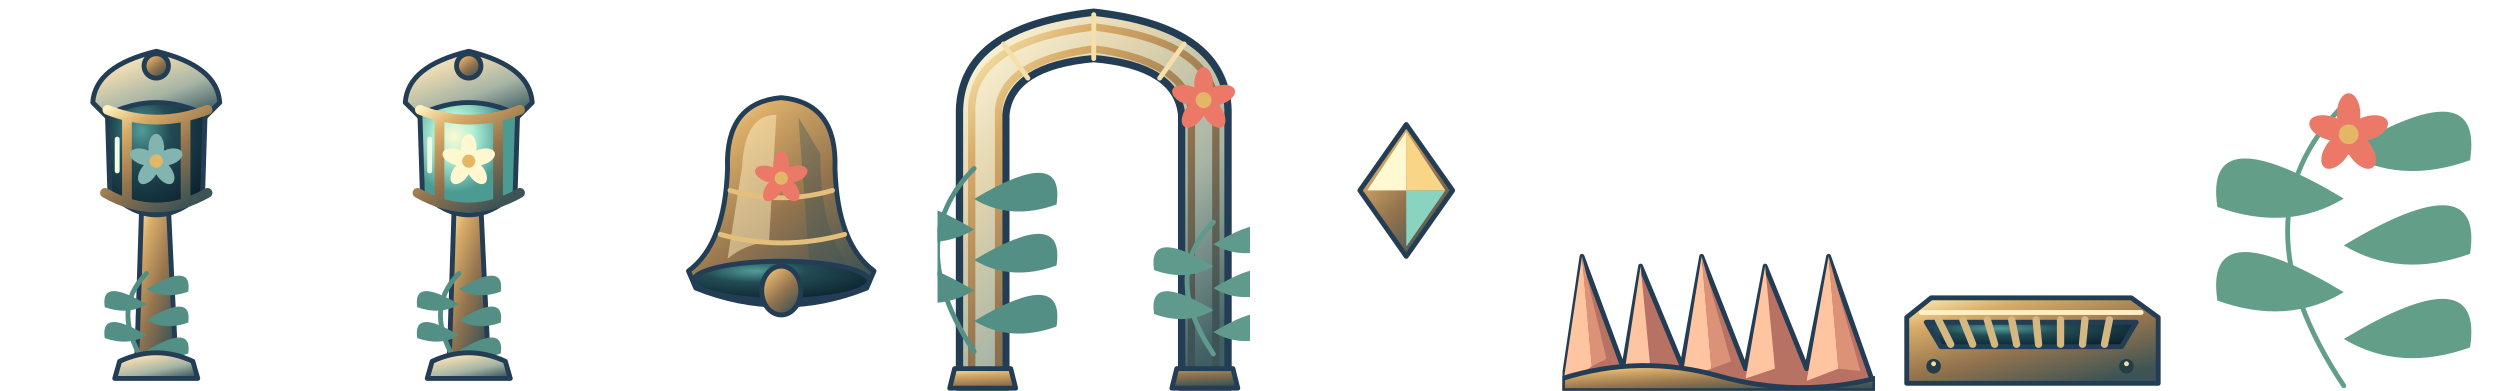
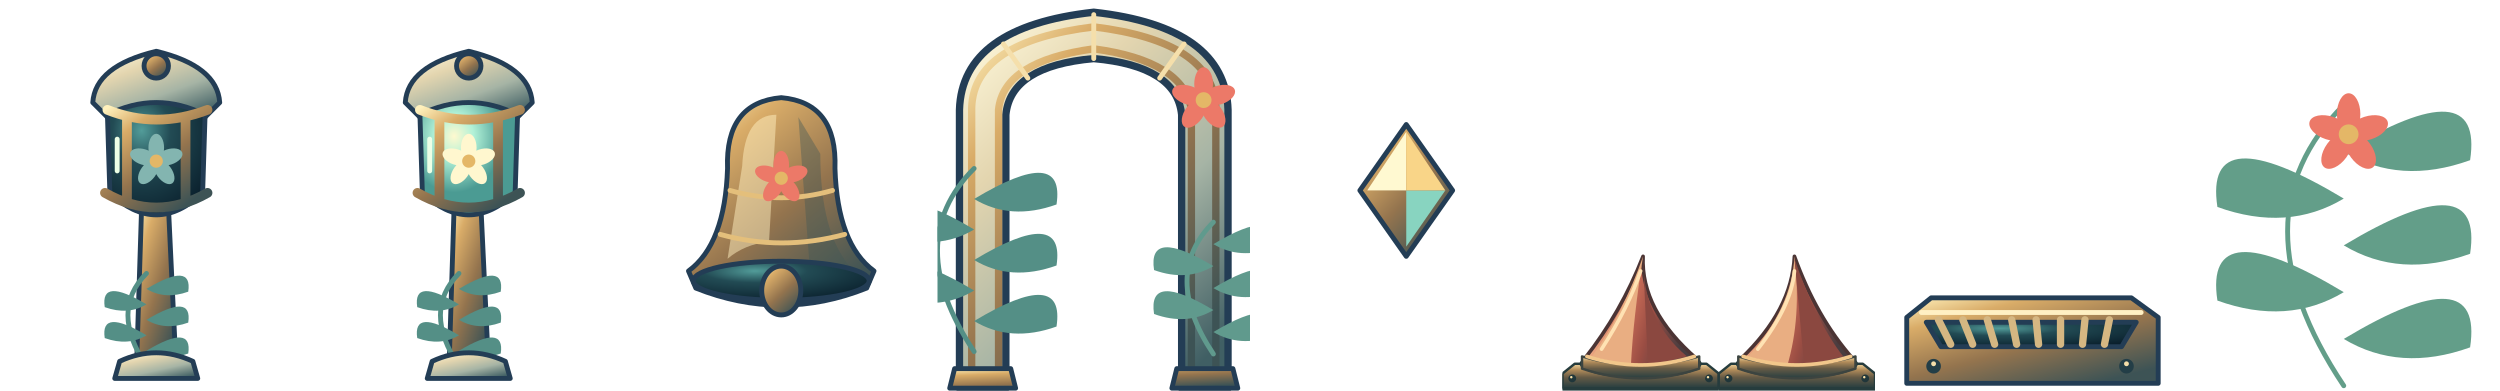
<svg xmlns="http://www.w3.org/2000/svg" width="1024" height="160" viewBox="0 0 1024 160">
  <defs>
    <linearGradient id="shell" x1=".1" y1="0" x2=".8" y2="1" gradientUnits="objectBoundingBox">
      <stop stop-color="#fff9dc" />
      <stop offset=".3" stop-color="#e3d5af" />
      <stop offset=".65" stop-color="#a6b4a5" />
      <stop offset="1" stop-color="#405f64" />
    </linearGradient>
    <linearGradient id="metal" x1="0" y1="0" x2=".75" y2="1">
      <stop stop-color="#fff1bc" />
      <stop offset=".24" stop-color="#d9ac68" />
      <stop offset=".6" stop-color="#94744e" />
      <stop offset="1" stop-color="#3d5355" />
    </linearGradient>
    <radialGradient id="glass" cx=".35" cy=".25" r=".85">
      <stop stop-color="#529c99" />
      <stop offset=".35" stop-color="#224b54" />
      <stop offset="1" stop-color="#091e2b" />
    </radialGradient>
    <radialGradient id="heart" cx=".35" cy=".3">
      <stop stop-color="#fff9cf" />
      <stop offset=".4" stop-color="#b1f1d7" />
      <stop offset="1" stop-color="#4b9b93" />
    </radialGradient>
+     <linearGradient id="thorn-copper" x1="0" y1="0" x2="1" y2=".3">
+       <stop stop-color="#713c38" />
+       <stop offset=".25" stop-color="#f1b18a" />
+       <stop offset=".46" stop-color="#cf705a" />
+       <stop offset=".7" stop-color="#9a4d43" />
+       <stop offset="1" stop-color="#493d40" />
+     </linearGradient>
+     <linearGradient id="thorn-socket" x1="0" y1="0" x2="0" y2="1">
+       <stop stop-color="#f4d8a0" />
+       <stop offset=".25" stop-color="#b28c5a" />
+       <stop offset=".55" stop-color="#665b46" />
+       <stop offset="1" stop-color="#253d40" />
+     </linearGradient>
  </defs>
  <svg x="0" width="128" height="160" viewBox="0 0 128 160">
    <path d="M56 148L58 85L69 85L72 148Z" fill="url(#metal)" stroke="#233d55" stroke-width="2" stroke-linecap="round" stroke-linejoin="round" />
    <path d="M38 42Q39 27 64 21Q89 27 90 42L84 48L44 48Z" fill="url(#shell)" stroke="#233d55" stroke-width="2" stroke-linecap="round" stroke-linejoin="round" />
    <path d="M44 47Q64 37 84 47L83 79Q64 97 45 79Z" fill="url(#glass)" stroke="#233d55" stroke-width="2" stroke-linecap="round" stroke-linejoin="round" />
    <path d="M44 45Q64 53 85 45M43 79Q64 91 85 79M52 49L52 83M76 49L76 83" fill="none" stroke="url(#metal)" stroke-width="4" stroke-linecap="round" stroke-linejoin="round" />
    <path d="M48 57L48 70" fill="none" stroke="#edffe6" stroke-width="2" stroke-linecap="round" stroke-linejoin="round" />
    <g transform="translate(64 66)">
      <g transform="rotate(0)">
        <ellipse cx="0" cy="-5.5" rx="3.2" ry="5.7" fill="#83b5b0" stroke="none" stroke-width="2" />
      </g>
      <g transform="rotate(72)">
        <ellipse cx="0" cy="-5.5" rx="3.2" ry="5.7" fill="#83b5b0" stroke="none" stroke-width="2" />
      </g>
      <g transform="rotate(144)">
        <ellipse cx="0" cy="-5.5" rx="3.2" ry="5.7" fill="#83b5b0" stroke="none" stroke-width="2" />
      </g>
      <g transform="rotate(216)">
        <ellipse cx="0" cy="-5.5" rx="3.2" ry="5.7" fill="#83b5b0" stroke="none" stroke-width="2" />
      </g>
      <g transform="rotate(288)">
        <ellipse cx="0" cy="-5.5" rx="3.2" ry="5.7" fill="#83b5b0" stroke="none" stroke-width="2" />
      </g>
      <ellipse cx="0" cy="0" rx="2.7" ry="2.7" fill="#e4b767" stroke="none" stroke-width="2" />
    </g>
    <ellipse cx="64" cy="27" rx="5" ry="5" fill="url(#metal)" stroke="#233d55" stroke-width="2" />
    <g transform="translate(60 150)">
      <path d="M0 0Q-15.2 -22.8 0 -38" fill="none" stroke="#548f86" stroke-width="2" stroke-linecap="round" stroke-linejoin="round" />
      <path d="M0 -6.333Q19 -17.733 17.1 -5.193Q7.6 -1.773 0 -6.333" fill="#548f86" stroke="none" stroke-width="2" stroke-linecap="round" stroke-linejoin="round" />
      <path d="M0 -12.667Q-19 -24.067 -17.1 -11.527Q-7.6 -8.107 0 -12.667" fill="#548f86" stroke="none" stroke-width="2" stroke-linecap="round" stroke-linejoin="round" />
      <path d="M0 -19Q19 -30.4 17.1 -17.86Q7.6 -14.44 0 -19" fill="#548f86" stroke="none" stroke-width="2" stroke-linecap="round" stroke-linejoin="round" />
      <path d="M0 -25.333Q-19 -36.733 -17.1 -24.193Q-7.6 -20.773 0 -25.333" fill="#548f86" stroke="none" stroke-width="2" stroke-linecap="round" stroke-linejoin="round" />
      <path d="M0 -31.667Q19 -43.067 17.1 -30.527Q7.6 -27.107 0 -31.667" fill="#548f86" stroke="none" stroke-width="2" stroke-linecap="round" stroke-linejoin="round" />
    </g>
    <path d="M49 148Q64 141 79 148L81 155L47 155Z" fill="url(#shell)" stroke="#233d55" stroke-width="2" stroke-linecap="round" stroke-linejoin="round" />
  </svg>
  <svg x="128" width="128" height="160" viewBox="0 0 128 160">
    <path d="M56 148L58 85L69 85L72 148Z" fill="url(#metal)" stroke="#233d55" stroke-width="2" stroke-linecap="round" stroke-linejoin="round" />
    <path d="M38 42Q39 27 64 21Q89 27 90 42L84 48L44 48Z" fill="url(#shell)" stroke="#233d55" stroke-width="2" stroke-linecap="round" stroke-linejoin="round" />
    <path d="M44 47Q64 37 84 47L83 79Q64 97 45 79Z" fill="url(#heart)" stroke="#233d55" stroke-width="2" stroke-linecap="round" stroke-linejoin="round" />
    <path d="M44 45Q64 53 85 45M43 79Q64 91 85 79M52 49L52 83M76 49L76 83" fill="none" stroke="url(#metal)" stroke-width="4" stroke-linecap="round" stroke-linejoin="round" />
    <path d="M48 57L48 70" fill="none" stroke="#edffe6" stroke-width="2" stroke-linecap="round" stroke-linejoin="round" />
    <g transform="translate(64 66)">
      <g transform="rotate(0)">
        <ellipse cx="0" cy="-5.5" rx="3.2" ry="5.7" fill="#fff7cf" stroke="none" stroke-width="2" />
      </g>
      <g transform="rotate(72)">
        <ellipse cx="0" cy="-5.5" rx="3.2" ry="5.7" fill="#fff7cf" stroke="none" stroke-width="2" />
      </g>
      <g transform="rotate(144)">
        <ellipse cx="0" cy="-5.5" rx="3.2" ry="5.7" fill="#fff7cf" stroke="none" stroke-width="2" />
      </g>
      <g transform="rotate(216)">
        <ellipse cx="0" cy="-5.5" rx="3.2" ry="5.7" fill="#fff7cf" stroke="none" stroke-width="2" />
      </g>
      <g transform="rotate(288)">
        <ellipse cx="0" cy="-5.5" rx="3.2" ry="5.7" fill="#fff7cf" stroke="none" stroke-width="2" />
      </g>
      <ellipse cx="0" cy="0" rx="2.7" ry="2.7" fill="#e4b767" stroke="none" stroke-width="2" />
    </g>
    <ellipse cx="64" cy="27" rx="5" ry="5" fill="url(#metal)" stroke="#233d55" stroke-width="2" />
    <g transform="translate(60 150)">
      <path d="M0 0Q-15.2 -22.8 0 -38" fill="none" stroke="#548f86" stroke-width="2" stroke-linecap="round" stroke-linejoin="round" />
      <path d="M0 -6.333Q19 -17.733 17.1 -5.193Q7.6 -1.773 0 -6.333" fill="#548f86" stroke="none" stroke-width="2" stroke-linecap="round" stroke-linejoin="round" />
      <path d="M0 -12.667Q-19 -24.067 -17.1 -11.527Q-7.6 -8.107 0 -12.667" fill="#548f86" stroke="none" stroke-width="2" stroke-linecap="round" stroke-linejoin="round" />
      <path d="M0 -19Q19 -30.4 17.1 -17.86Q7.6 -14.44 0 -19" fill="#548f86" stroke="none" stroke-width="2" stroke-linecap="round" stroke-linejoin="round" />
      <path d="M0 -25.333Q-19 -36.733 -17.1 -24.193Q-7.6 -20.773 0 -25.333" fill="#548f86" stroke="none" stroke-width="2" stroke-linecap="round" stroke-linejoin="round" />
      <path d="M0 -31.667Q19 -43.067 17.1 -30.527Q7.6 -27.107 0 -31.667" fill="#548f86" stroke="none" stroke-width="2" stroke-linecap="round" stroke-linejoin="round" />
    </g>
    <path d="M49 148Q64 141 79 148L81 155L47 155Z" fill="url(#shell)" stroke="#233d55" stroke-width="2" stroke-linecap="round" stroke-linejoin="round" />
  </svg>
  <svg x="256" width="128" height="160" viewBox="0 0 128 160">
    <path d="M64 12L64 42" fill="none" stroke="url(#metal)" stroke-width="5" stroke-linecap="round" stroke-linejoin="round" />
    <path d="M26 111Q41 100 42 69Q41 42 64 40Q87 42 86 69Q87 100 102 111L99 118Q64 132 29 118Z" fill="url(#metal)" stroke="#233d55" stroke-width="2" stroke-linecap="round" stroke-linejoin="round" />
    <path d="M48 68Q49 47 62 47L59 99Q49 100 42 106Z" fill="#fff0c080" stroke="none" stroke-width="2" stroke-linecap="round" stroke-linejoin="round" />
    <path d="M80 63Q80 95 92 109L76 114L71 48Z" fill="#43585666" stroke="none" stroke-width="2" stroke-linecap="round" stroke-linejoin="round" />
    <ellipse cx="64" cy="115" rx="36" ry="8" fill="url(#glass)" stroke="#233d55" stroke-width="2" />
    <ellipse cx="64" cy="119" rx="8" ry="10" fill="url(#metal)" stroke="#233d55" stroke-width="2" />
    <path d="M43 78Q64 84 85 78M39 96Q64 103 90 96" fill="none" stroke="#e4bf7b" stroke-width="2" stroke-linecap="round" stroke-linejoin="round" />
    <g transform="translate(64 73)">
      <g transform="rotate(0)">
        <ellipse cx="0" cy="-5.5" rx="3.2" ry="5.7" fill="#ec7968" stroke="none" stroke-width="2" />
      </g>
      <g transform="rotate(72)">
        <ellipse cx="0" cy="-5.5" rx="3.2" ry="5.7" fill="#ec7968" stroke="none" stroke-width="2" />
      </g>
      <g transform="rotate(144)">
        <ellipse cx="0" cy="-5.5" rx="3.2" ry="5.7" fill="#ec7968" stroke="none" stroke-width="2" />
      </g>
      <g transform="rotate(216)">
        <ellipse cx="0" cy="-5.5" rx="3.2" ry="5.7" fill="#ec7968" stroke="none" stroke-width="2" />
      </g>
      <g transform="rotate(288)">
        <ellipse cx="0" cy="-5.5" rx="3.2" ry="5.7" fill="#ec7968" stroke="none" stroke-width="2" />
      </g>
      <ellipse cx="0" cy="0" rx="2.7" ry="2.7" fill="#e4b767" stroke="none" stroke-width="2" />
    </g>
  </svg>
  <svg x="384" width="128" height="160" viewBox="0 0 128 160">
    <path d="M9 159L9 45Q10 11 64 5Q118 11 119 45L119 159L100 159L100 47Q98 27 64 24Q30 27 28 47L28 159Z" fill="url(#shell)" stroke="#233d55" stroke-width="3" stroke-linecap="round" stroke-linejoin="round" />
    <path d="M14 155V44Q15 17 64 11Q113 17 114 44V155M25 154V45Q27 25 64 20Q101 25 104 45V154" fill="none" stroke="url(#metal)" stroke-width="3" stroke-linecap="round" stroke-linejoin="round" />
    <path d="M7 151L30 151L32 159L5 159ZM98 151L121 151L123 159L96 159Z" fill="url(#metal)" stroke="#233d55" stroke-width="2" stroke-linecap="round" stroke-linejoin="round" />
    <path d="M64 6V24M27 18L37 32M101 18L91 32" fill="none" stroke="#f5dfab" stroke-width="2" stroke-linecap="round" stroke-linejoin="round" />
    <g transform="translate(15 144)">
      <path d="M0 0Q-30 -45 0 -75" fill="none" stroke="#548f86" stroke-width="2" stroke-linecap="round" stroke-linejoin="round" />
      <path d="M0 -12.5Q37.5 -35 33.75 -10.25Q15 -3.5 0 -12.5" fill="#548f86" stroke="none" stroke-width="2" stroke-linecap="round" stroke-linejoin="round" />
      <path d="M0 -25Q-37.5 -47.5 -33.75 -22.75Q-15 -16 0 -25" fill="#548f86" stroke="none" stroke-width="2" stroke-linecap="round" stroke-linejoin="round" />
      <path d="M0 -37.5Q37.5 -60 33.75 -35.25Q15 -28.5 0 -37.5" fill="#548f86" stroke="none" stroke-width="2" stroke-linecap="round" stroke-linejoin="round" />
      <path d="M0 -50Q-37.5 -72.5 -33.75 -47.75Q-15 -41 0 -50" fill="#548f86" stroke="none" stroke-width="2" stroke-linecap="round" stroke-linejoin="round" />
      <path d="M0 -62.5Q37.5 -85 33.75 -60.25Q15 -53.5 0 -62.5" fill="#548f86" stroke="none" stroke-width="2" stroke-linecap="round" stroke-linejoin="round" />
    </g>
    <g transform="translate(113 145)">
      <path d="M0 0Q-21.6 -32.4 0 -54" fill="none" stroke="#609a8d" stroke-width="2" stroke-linecap="round" stroke-linejoin="round" />
      <path d="M0 -9Q27 -25.2 24.3 -7.38Q10.8 -2.52 0 -9" fill="#609a8d" stroke="none" stroke-width="2" stroke-linecap="round" stroke-linejoin="round" />
      <path d="M0 -18Q-27 -34.2 -24.3 -16.38Q-10.8 -11.52 0 -18" fill="#609a8d" stroke="none" stroke-width="2" stroke-linecap="round" stroke-linejoin="round" />
      <path d="M0 -27Q27 -43.2 24.3 -25.38Q10.8 -20.52 0 -27" fill="#609a8d" stroke="none" stroke-width="2" stroke-linecap="round" stroke-linejoin="round" />
      <path d="M0 -36Q-27 -52.2 -24.3 -34.38Q-10.8 -29.52 0 -36" fill="#609a8d" stroke="none" stroke-width="2" stroke-linecap="round" stroke-linejoin="round" />
      <path d="M0 -45Q27 -61.2 24.3 -43.38Q10.8 -38.52 0 -45" fill="#609a8d" stroke="none" stroke-width="2" stroke-linecap="round" stroke-linejoin="round" />
    </g>
    <g transform="translate(109 41)">
      <g transform="rotate(0)">
        <ellipse cx="0" cy="-6.6" rx="3.84" ry="6.84" fill="#ec7968" stroke="none" stroke-width="2" />
      </g>
      <g transform="rotate(72)">
        <ellipse cx="0" cy="-6.6" rx="3.84" ry="6.84" fill="#ec7968" stroke="none" stroke-width="2" />
      </g>
      <g transform="rotate(144)">
        <ellipse cx="0" cy="-6.6" rx="3.84" ry="6.84" fill="#ec7968" stroke="none" stroke-width="2" />
      </g>
      <g transform="rotate(216)">
        <ellipse cx="0" cy="-6.6" rx="3.84" ry="6.84" fill="#ec7968" stroke="none" stroke-width="2" />
      </g>
      <g transform="rotate(288)">
        <ellipse cx="0" cy="-6.6" rx="3.84" ry="6.84" fill="#ec7968" stroke="none" stroke-width="2" />
      </g>
      <ellipse cx="0" cy="0" rx="3.24" ry="3.24" fill="#e4b767" stroke="none" stroke-width="2" />
    </g>
  </svg>
  <svg x="512" width="128" height="160" viewBox="0 0 128 160">
    <path d="M64 51L83 78L64 105L45 78Z" fill="url(#metal)" stroke="#233d55" stroke-width="2" stroke-linecap="round" stroke-linejoin="round" />
    <path d="M64 54L64 78L48 78Z" fill="#fff9d1" stroke="none" stroke-width="2" stroke-linecap="round" stroke-linejoin="round" />
    <path d="M64 78L80 78L64 101Z" fill="#88d4c0" stroke="none" stroke-width="2" stroke-linecap="round" stroke-linejoin="round" />
    <path d="M64 54L80 78L64 78Z" fill="#f9d588" stroke="none" stroke-width="2" stroke-linecap="round" stroke-linejoin="round" />
  </svg>
  <svg x="640" width="128" height="160" viewBox="0 0 128 160">
-     <path d="M0 159L8 105L25 151L32 109L49 150L57 105L75 151L83 109L100 151L109 105L128 159Z" fill="#b87263" stroke="#233d55" stroke-width="2" stroke-linecap="round" stroke-linejoin="round" />
-     <path d="M8 105L12 150L0 159ZM32 109L36 151L25 155ZM57 105L61 151L49 155ZM83 109L87 151L75 155ZM109 105L113 151L100 156Z" fill="#ffc5a0" stroke="none" stroke-width="2" stroke-linecap="round" stroke-linejoin="round" />
-     <path d="M8 105L18 147L12 150ZM57 105L69 148L61 151ZM109 105L122 152L113 151Z" fill="#db9277" stroke="none" stroke-width="2" stroke-linecap="round" stroke-linejoin="round" />
-     <path d="M0 155Q32 145 64 154T128 155L128 160L0 160Z" fill="url(#metal)" stroke="#233d55" stroke-width="2" stroke-linecap="round" stroke-linejoin="round" />
+     <g transform="translate(0 0)">
+       <rect x="0" y="153" width="64" height="7" rx="0" fill="#263c3d" stroke="none" stroke-width="2" />
+       <path d="M0 153L5 149L59 149L64 153L64 159L0 159Z" fill="url(#thorn-socket)" stroke="#263c3d" stroke-width="1" stroke-linecap="round" stroke-linejoin="round" />
+       <ellipse cx="32" cy="149" rx="25" ry="6" fill="#213839" stroke="none" stroke-width="2" />
+       <path d="M9 147Q24 128 33 105Q32 127 55 147Q36 157 9 147Z" fill="url(#thorn-copper)" stroke="#4b3434" stroke-width="1.5" stroke-linecap="round" stroke-linejoin="round" />
+       <path d="M12 146Q25 128 33 105Q29 130 28 150Z" fill="#e9ae82" stroke="none" stroke-width="2" stroke-linecap="round" stroke-linejoin="round" />
+       <path d="M33 106Q33 131 51 146L35 150Z" fill="#8b4840" stroke="none" stroke-width="2" stroke-linecap="round" stroke-linejoin="round" />
+       <path d="M16 143Q27 126 32 111" fill="none" stroke="#ffe2b3" stroke-width="1.5" stroke-linecap="round" stroke-linejoin="round" />
+       <path d="M8 146Q31 153 56 146L56 151Q32 159 8 151Z" fill="url(#thorn-socket)" stroke="#3c4440" stroke-width="1" stroke-linecap="round" stroke-linejoin="round" />
+       <path d="M10 146Q32 153 54 146" fill="none" stroke="#f2c78b" stroke-width="1.5" stroke-linecap="round" stroke-linejoin="round" />
+       <ellipse cx="4" cy="155" rx="1.6" ry="1.6" fill="#20363a" stroke="none" stroke-width="2" />
+       <ellipse cx="3.6" cy="154.5" rx="0.5" ry="0.5" fill="#fce1a6" stroke="none" stroke-width="2" />
+       <ellipse cx="60" cy="155" rx="1.6" ry="1.6" fill="#20363a" stroke="none" stroke-width="2" />
+       <ellipse cx="59.6" cy="154.5" rx="0.5" ry="0.5" fill="#fce1a6" stroke="none" stroke-width="2" />
+     </g>
+     <g transform="translate(64 0)">
+       <rect x="0" y="153" width="64" height="7" rx="0" fill="#263c3d" stroke="none" stroke-width="2" />
+       <path d="M0 153L5 149L59 149L64 153L64 159L0 159Z" fill="url(#thorn-socket)" stroke="#263c3d" stroke-width="1" stroke-linecap="round" stroke-linejoin="round" />
+       <ellipse cx="32" cy="149" rx="25" ry="6" fill="#213839" stroke="none" stroke-width="2" />
+       <path d="M9 147Q30 127 31 105Q40 130 55 147Q34 157 9 147Z" fill="url(#thorn-copper)" stroke="#4b3434" stroke-width="1.5" stroke-linecap="round" stroke-linejoin="round" />
+       <path d="M12 146Q30 126 31 105Q34 130 28 150Z" fill="#e9ae82" stroke="none" stroke-width="2" stroke-linecap="round" stroke-linejoin="round" />
+       <path d="M31 106Q40 132 51 146L35 150Z" fill="#8b4840" stroke="none" stroke-width="2" stroke-linecap="round" stroke-linejoin="round" />
+       <path d="M16 143Q30 125 31 111" fill="none" stroke="#ffe2b3" stroke-width="1.5" stroke-linecap="round" stroke-linejoin="round" />
+       <path d="M8 146Q31 153 56 146L56 151Q32 159 8 151Z" fill="url(#thorn-socket)" stroke="#3c4440" stroke-width="1" stroke-linecap="round" stroke-linejoin="round" />
+       <path d="M10 146Q32 153 54 146" fill="none" stroke="#f2c78b" stroke-width="1.5" stroke-linecap="round" stroke-linejoin="round" />
+       <ellipse cx="4" cy="155" rx="1.6" ry="1.6" fill="#20363a" stroke="none" stroke-width="2" />
+       <ellipse cx="3.6" cy="154.5" rx="0.5" ry="0.5" fill="#fce1a6" stroke="none" stroke-width="2" />
+       <ellipse cx="60" cy="155" rx="1.6" ry="1.6" fill="#20363a" stroke="none" stroke-width="2" />
+       <ellipse cx="59.6" cy="154.5" rx="0.5" ry="0.5" fill="#fce1a6" stroke="none" stroke-width="2" />
+     </g>
  </svg>
  <svg x="768" width="128" height="160" viewBox="0 0 128 160">
    <path d="M13 130L23 122L105 122L116 130L116 157L13 157Z" fill="url(#metal)" stroke="#233d55" stroke-width="2" stroke-linecap="round" stroke-linejoin="round" />
    <path d="M21 132L107 132L101 142L27 142Z" fill="url(#glass)" stroke="#233d55" stroke-width="2" stroke-linecap="round" stroke-linejoin="round" />
    <path d="M26 131L31 141" fill="none" stroke="#d5b782" stroke-width="3" stroke-linecap="round" stroke-linejoin="round" />
    <path d="M36 131L40 141" fill="none" stroke="#d5b782" stroke-width="3" stroke-linecap="round" stroke-linejoin="round" />
    <path d="M46 131L49 141" fill="none" stroke="#d5b782" stroke-width="3" stroke-linecap="round" stroke-linejoin="round" />
    <path d="M56 131L58 141" fill="none" stroke="#d5b782" stroke-width="3" stroke-linecap="round" stroke-linejoin="round" />
    <path d="M66 131L67 141" fill="none" stroke="#d5b782" stroke-width="3" stroke-linecap="round" stroke-linejoin="round" />
    <path d="M76 131L76 141" fill="none" stroke="#d5b782" stroke-width="3" stroke-linecap="round" stroke-linejoin="round" />
    <path d="M86 131L85 141" fill="none" stroke="#d5b782" stroke-width="3" stroke-linecap="round" stroke-linejoin="round" />
    <path d="M96 131L94 141" fill="none" stroke="#d5b782" stroke-width="3" stroke-linecap="round" stroke-linejoin="round" />
    <path d="M19 128L109 128" fill="none" stroke="#fff0c3" stroke-width="2" stroke-linecap="round" stroke-linejoin="round" />
    <ellipse cx="24" cy="150" rx="3" ry="3" fill="#233e47" stroke="none" stroke-width="2" />
    <ellipse cx="103" cy="150" rx="3" ry="3" fill="#233e47" stroke="none" stroke-width="2" />
    <ellipse cx="24" cy="149" rx="1" ry="1" fill="#f4deaa" stroke="none" stroke-width="2" />
    <ellipse cx="103" cy="149" rx="1" ry="1" fill="#f4deaa" stroke="none" stroke-width="2" />
  </svg>
  <svg x="896" width="128" height="160" viewBox="0 0 128 160">
    <g transform="translate(64 158)">
      <path d="M0 0Q-46 -69 0 -115" fill="none" stroke="#639e89" stroke-width="2" stroke-linecap="round" stroke-linejoin="round" />
      <path d="M0 -19.167Q57.5 -53.667 51.75 -15.717Q23 -5.367 0 -19.167" fill="#639e89" stroke="none" stroke-width="2" stroke-linecap="round" stroke-linejoin="round" />
      <path d="M0 -38.333Q-57.5 -72.833 -51.75 -34.883Q-23 -24.533 0 -38.333" fill="#639e89" stroke="none" stroke-width="2" stroke-linecap="round" stroke-linejoin="round" />
      <path d="M0 -57.5Q57.5 -92 51.75 -54.05Q23 -43.7 0 -57.5" fill="#639e89" stroke="none" stroke-width="2" stroke-linecap="round" stroke-linejoin="round" />
      <path d="M0 -76.667Q-57.5 -111.167 -51.75 -73.217Q-23 -62.867 0 -76.667" fill="#639e89" stroke="none" stroke-width="2" stroke-linecap="round" stroke-linejoin="round" />
      <path d="M0 -95.833Q57.5 -130.333 51.75 -92.383Q23 -82.033 0 -95.833" fill="#639e89" stroke="none" stroke-width="2" stroke-linecap="round" stroke-linejoin="round" />
    </g>
    <g transform="translate(66 55)">
      <g transform="rotate(0)">
        <ellipse cx="0" cy="-8.25" rx="4.8" ry="8.55" fill="#ec7968" stroke="none" stroke-width="2" />
      </g>
      <g transform="rotate(72)">
        <ellipse cx="0" cy="-8.25" rx="4.8" ry="8.55" fill="#ec7968" stroke="none" stroke-width="2" />
      </g>
      <g transform="rotate(144)">
        <ellipse cx="0" cy="-8.25" rx="4.8" ry="8.55" fill="#ec7968" stroke="none" stroke-width="2" />
      </g>
      <g transform="rotate(216)">
        <ellipse cx="0" cy="-8.25" rx="4.8" ry="8.55" fill="#ec7968" stroke="none" stroke-width="2" />
      </g>
      <g transform="rotate(288)">
        <ellipse cx="0" cy="-8.25" rx="4.8" ry="8.55" fill="#ec7968" stroke="none" stroke-width="2" />
      </g>
      <ellipse cx="0" cy="0" rx="4.05" ry="4.05" fill="#e4b767" stroke="none" stroke-width="2" />
    </g>
  </svg>
</svg>
